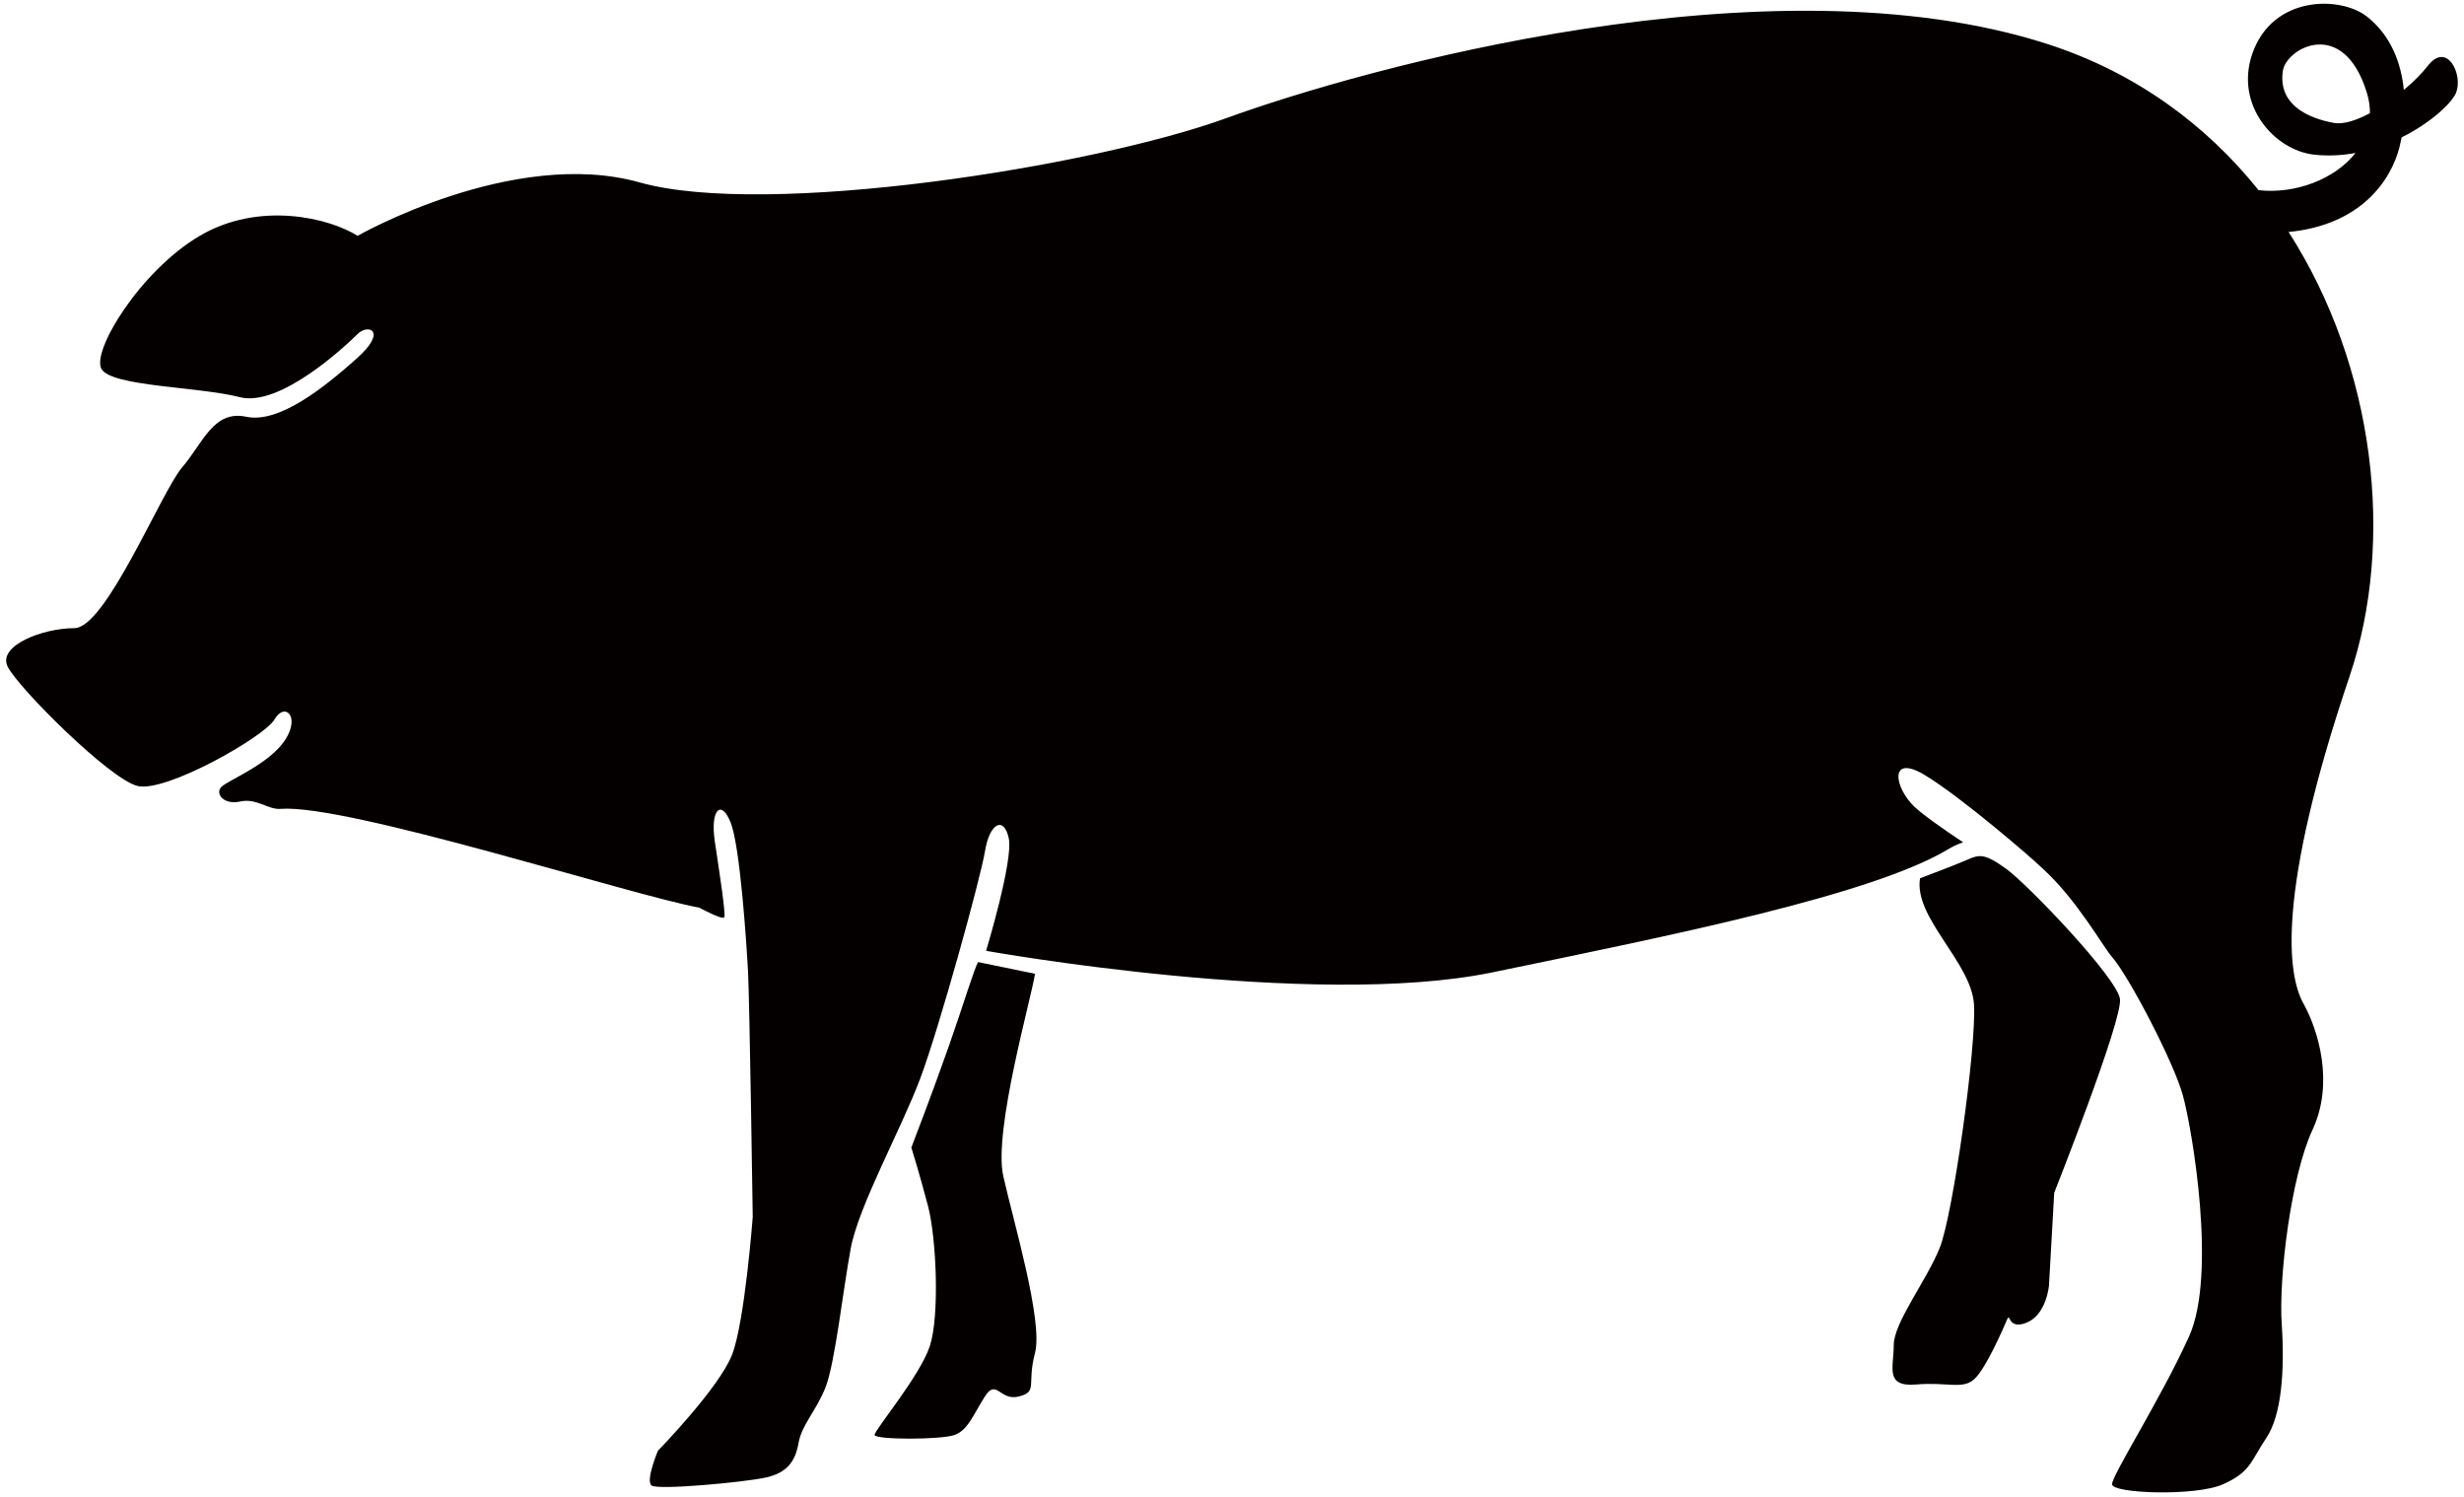
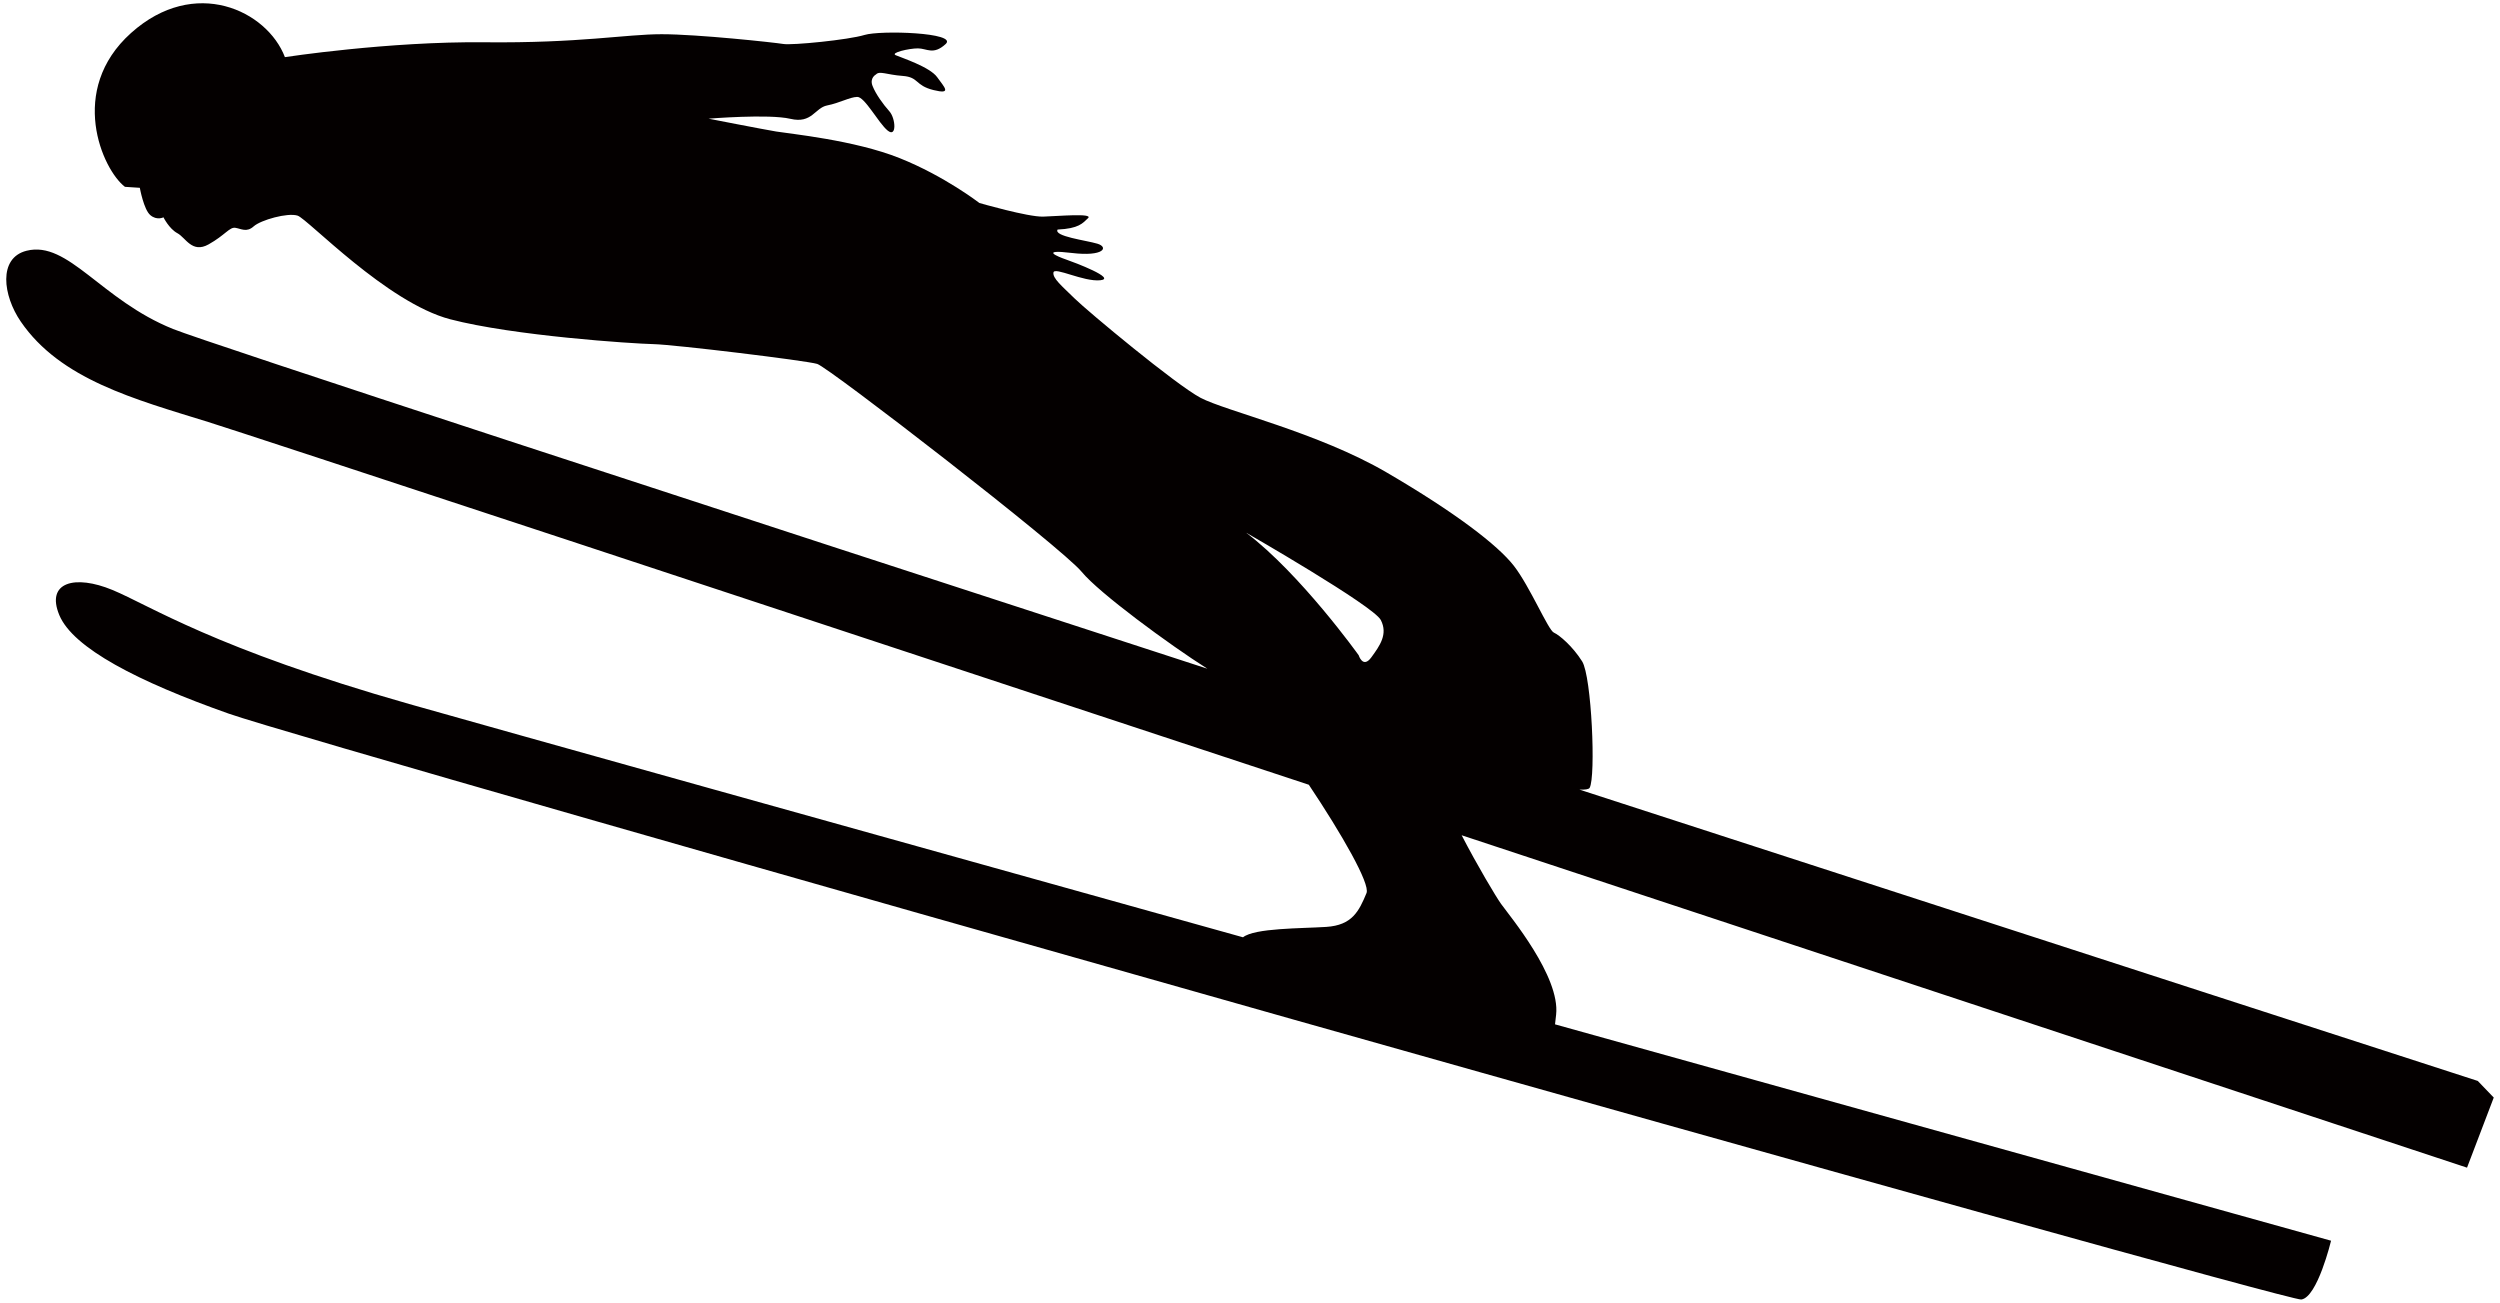
- <svg xmlns="http://www.w3.org/2000/svg" version="1.1" id="_x31__1_" x="0px" y="0px" viewBox="0 0 800 485.8" style="enable-background:new 0 0 800 485.8;" xml:space="preserve">
+ <svg xmlns="http://www.w3.org/2000/svg" version="1.1" id="_x34_" x="0px" y="0px" viewBox="0 0 800 416.89" style="enable-background:new 0 0 800 416.89;" xml:space="preserve">
  <style type="text/css">
	.st0{fill:#040000;}
</style>
  <g>
-     <path class="st0" d="M336.036,316.19l-18.444-3.797c-1.161,1.652-4.888,14.112-9.52,27.273   c-5.616,15.956-12.179,32.941-12.179,32.941s2.712,8.68,5.425,19.054c2.712,10.375,3.798,35.736,0.543,45.5   c-3.255,9.765-17.901,27.124-17.901,28.751c0,1.628,21.699,1.628,26.038,0c4.34-1.627,5.967-6.509,9.764-12.477   c3.798-5.967,4.883,1.627,11.086,0c6.204-1.627,2.476-3.797,5.188-14.104c2.712-10.308-7.052-42.856-10.307-57.502   C322.474,367.182,334.951,323.784,336.036,316.19z" />
-     <path class="st0" d="M688.308,324.415c-0.854-6.833-29.849-37.155-36.918-42.28c-7.07-5.125-8.778-4.698-12.621-2.99   c-3.844,1.708-15.375,6.025-15.375,6.025c-2.135,12.766,16.656,27.287,17.51,40.953c0.854,13.666-6.833,68.331-11.104,79.008   c-4.271,10.676-14.948,24.343-14.948,31.603c0,7.26-2.99,13.666,7.26,12.812c10.25-0.854,15.079,1.708,18.857-1.708   c3.778-3.417,9.33-16.229,10.611-19.219c1.282-2.989,0,3.417,6.406,0.854c6.406-2.563,7.26-11.958,7.26-11.958l1.708-30.212   C666.954,387.305,689.162,331.249,688.308,324.415z" />
-     <path class="st0" d="M788.212,21.418c-1.863,2.411-4.604,5.155-7.743,7.784c-0.873-8.76-4.195-17.727-12.049-23.873   c-8.462-6.623-30.537-6.991-37.159,12.141c-5.78,16.695,7.243,31.327,20.047,32.745c4.635,0.513,9.169,0.249,13.476-0.545   c-6.72,8.543-19.598,13.411-31.479,12.08c-16.998-21.188-39.844-38.205-68.605-47.473c-90.14-29.045-222.347,8.012-266.415,24.038   C354.214,54.338,248.794,70.783,207.73,59.242c-41.064-11.541-91.638,17.335-91.638,17.335c-9.109-5.794-31.882-11.386-51.238,0   c-19.357,11.386-35.297,37.574-31.881,43.268c3.416,5.693,31.625,5.693,44.847,9.109c13.222,3.416,34.856-17.079,38.272-20.496   c3.416-3.416,9.931-1.119-0.317,7.99c-10.247,9.109-25.096,21.158-35.784,18.88c-10.689-2.277-13.998,8.428-20.83,16.398   s-24.779,52.238-35.026,52.238c-10.248,0-25.049,5.693-21.634,12.525c3.416,6.832,33.02,36.436,42.129,38.713   c9.109,2.277,41.234-15.941,44.528-21.634c3.294-5.693,8.448-1,3.386,6.742c-5.063,7.742-18.164,12.905-20.546,15.088   c-2.382,2.182,0.596,6.054,5.955,4.862c5.36-1.191,9.063,2.693,13.102,2.382c21.751-1.673,113.927,28.065,135.961,32.071   c0,0,7.633,4.154,8.146,3.128c0.513-1.026-1.54-14.367-3.079-24.63c-1.54-10.262,2.052-13.853,5.131-6.157   c3.079,7.697,5.131,38.996,5.644,48.232c0.513,9.236,1.539,79.841,1.539,79.841s-2.565,33.865-6.67,44.64   c-4.105,10.775-24.116,31.3-24.116,31.3s-4.105,9.749-2.053,11.288c2.053,1.539,29.761-1.026,36.944-2.565   c7.183-1.54,9.749-5.435,10.775-11.289c1.026-5.853,5.644-10.262,8.723-17.959c3.079-7.697,5.644-31.299,8.209-45.153   c2.566-13.854,16.419-38.792,22.577-55.212c6.157-16.419,19.498-64.652,21.037-73.887c1.54-9.236,6.158-11.289,7.697-4.105   c1.54,7.183-7.36,36.549-7.36,36.549s106.165,19.03,164.307,7.011c58.142-12.018,123.141-25.039,148.18-40.063   c1.592-0.954,3.175-1.668,4.744-2.171c-6.351-4.229-12.806-8.746-15.718-11.464c-6.678-6.234-8.459-17.373,3.116-10.467   s34.771,26.873,38.377,30.406c11.2,10.174,19.599,25.396,22.563,28.752c5.307,6.009,20.031,34.053,23.036,45.07   c3.005,11.017,11.017,58.03,2.003,78.061c-9.014,20.031-25.039,45.07-25.039,48.074c0,3.005,27.042,4.007,36.056,0   c9.014-4.006,9.014-7.588,14.022-15.023c5.008-7.434,6.01-22.034,5.008-37.058c-1.002-15.023,3.004-48.014,10.015-63.037   c7.011-15.024,2.003-32.05-3.004-41.064c-5.007-9.014-9.014-35.055,15.023-106.165c14.79-43.753,8.345-100.397-19.799-144.272   c23.299-2.238,33.264-16.593,36.037-27.685c0.24-0.961,0.46-1.979,0.659-3.037c9.729-4.832,16.525-11.391,17.738-14.623   C799.693,24.092,794.466,13.324,788.212,21.418z M757.749,39.913c-8.094-1.472-18.23-5.763-16.556-16.924   c1.104-7.358,19.569-17.66,27.226,6.99c0.727,2.341,1.057,4.604,1.046,6.771C765.056,39.103,760.824,40.471,757.749,39.913z" />
+     <path class="st0" d="M798,351.22l-5.114-5.32c0,0-133.795-43.32-287.455-93.223c1.781,0.064,2.967-0.092,3.251-0.568   c2.028-3.516,0.645-35.628-2.395-40.463c-3.045-4.834-7.261-8.414-9.052-9.211c-1.798-0.769-7.65-14.743-12.796-21.371   c-5.151-6.629-18.804-17.095-40.728-29.887c-21.925-12.8-51.574-19.668-59.536-23.881c-7.957-4.221-36.145-27.698-40.28-31.764   c-4.134-4.056-7.101-6.473-6.789-8.341c0.316-1.877,9.601,3.04,14.98,2.491c5.389-0.55-8.191-5.695-10.92-6.629   c-2.728-0.934-8.583-3.36,1.795-2.106c10.379,1.245,11.858-1.877,8.191-2.966c-3.663-1.091-14.046-2.344-12.719-4.524   c6.794-0.311,8.036-2.024,9.757-3.662c1.717-1.648-9.524-0.632-14.363-0.476c-4.834,0.155-20.437-4.368-20.437-4.368   s-11.084-8.588-25.515-14.356c-14.435-5.778-35.271-7.802-39.482-8.507c-4.217-0.705-21.66-4.111-21.66-4.111   s19.243-1.585,26.188,0.045c6.94,1.648,7.801-3.506,11.78-4.285c3.983-0.778,7.179-2.655,9.596-2.728   c2.422-0.082,6.789,8.351,9.751,10.768c2.972,2.417,2.578-3.91,0.55-6.162c-2.028-2.271-4.373-5.54-5.384-8.122   c-1.012-2.572,1.095-3.662,1.095-3.662c1.168-1.245,3.356,0.083,8.579,0.467c5.23,0.394,3.824,3.04,9.835,4.523   c6.007,1.483,3.511-0.852,1.167-4.129c-2.34-3.278-11.47-6.245-13.264-7.024c-1.794-0.778,4.217-2.188,7.102-2.188   c2.884,0,4.917,2.263,8.895-1.401c3.978-3.672-20.914-4.45-25.981-2.893c-5.078,1.566-23.176,3.36-25.982,2.885   c-2.811-0.468-27.392-3.124-38.938-3.124c-11.547,0-25.981,2.893-56.724,2.582c-30.744-0.32-63.827,4.753-63.827,4.753   c-5.699-14.907-28.87-25.986-49.234-7.728c-20.369,18.258-9.212,43.694-1.955,49.234l4.761,0.311c0,0,1.245,6.95,3.356,8.736   c2.106,1.804,4.211,0.705,4.211,0.705s1.795,3.662,4.45,5.082c2.651,1.401,4.678,6.546,9.986,3.58   c5.301-2.967,6.712-5.613,8.579-5.301c1.877,0.302,3.594,1.565,5.856-0.467c2.261-2.033,10.845-4.45,14.045-3.433   c3.197,1.016,28.559,27.854,48.841,33.165c20.286,5.301,58.363,7.81,65.071,7.957c6.712,0.155,48.694,5.238,52.361,6.327   c3.664,1.09,78.253,58.757,84.653,66.55c5.48,6.692,28.019,23.276,40.202,30.985C221.094,160.223,65.964,109.551,55.397,105.285   c-23.115-9.294-33.573-28.395-46.9-25.043c-9.151,2.308-7.553,14.339-1.858,22.653c12.682,18.542,36.452,24.841,60.007,32.148   c11.378,3.525,180.439,59.325,352.178,116.077c10.571,15.813,19.668,31.727,18.464,34.648c-2.422,5.851-4.601,10.301-12.878,10.841   c-7.958,0.522-22.91,0.33-26.65,3.324c-124.213-34.666-240.218-67.099-266.854-74.662c-62.388-17.754-82.967-31.534-94.935-36.489   c-11.972-4.954-21.38-2.537-16.995,8.04c4.387,10.566,25.186,21.289,54.225,31.544c29.045,10.264,658.019,188.157,663.193,187.479   c5.183-0.649,9.546-18.816,9.546-18.816s-116.366-32.432-248.334-69.242c0.123-0.988,0.234-2.014,0.352-3.086   c1.351-12.233-14.816-31.534-17.617-35.453c-1.612-2.253-7.632-12.334-12.613-21.967   c166.59,55.049,321.719,106.371,321.719,106.371L798,351.22z M438.822,210.356c-2.696,3.699-4.043-0.677-4.043-0.677   s-18.51-25.922-36.017-39.218c0,0,40.732,23.396,43.09,27.937C444.211,202.949,441.519,206.657,438.822,210.356z" />
  </g>
</svg>
